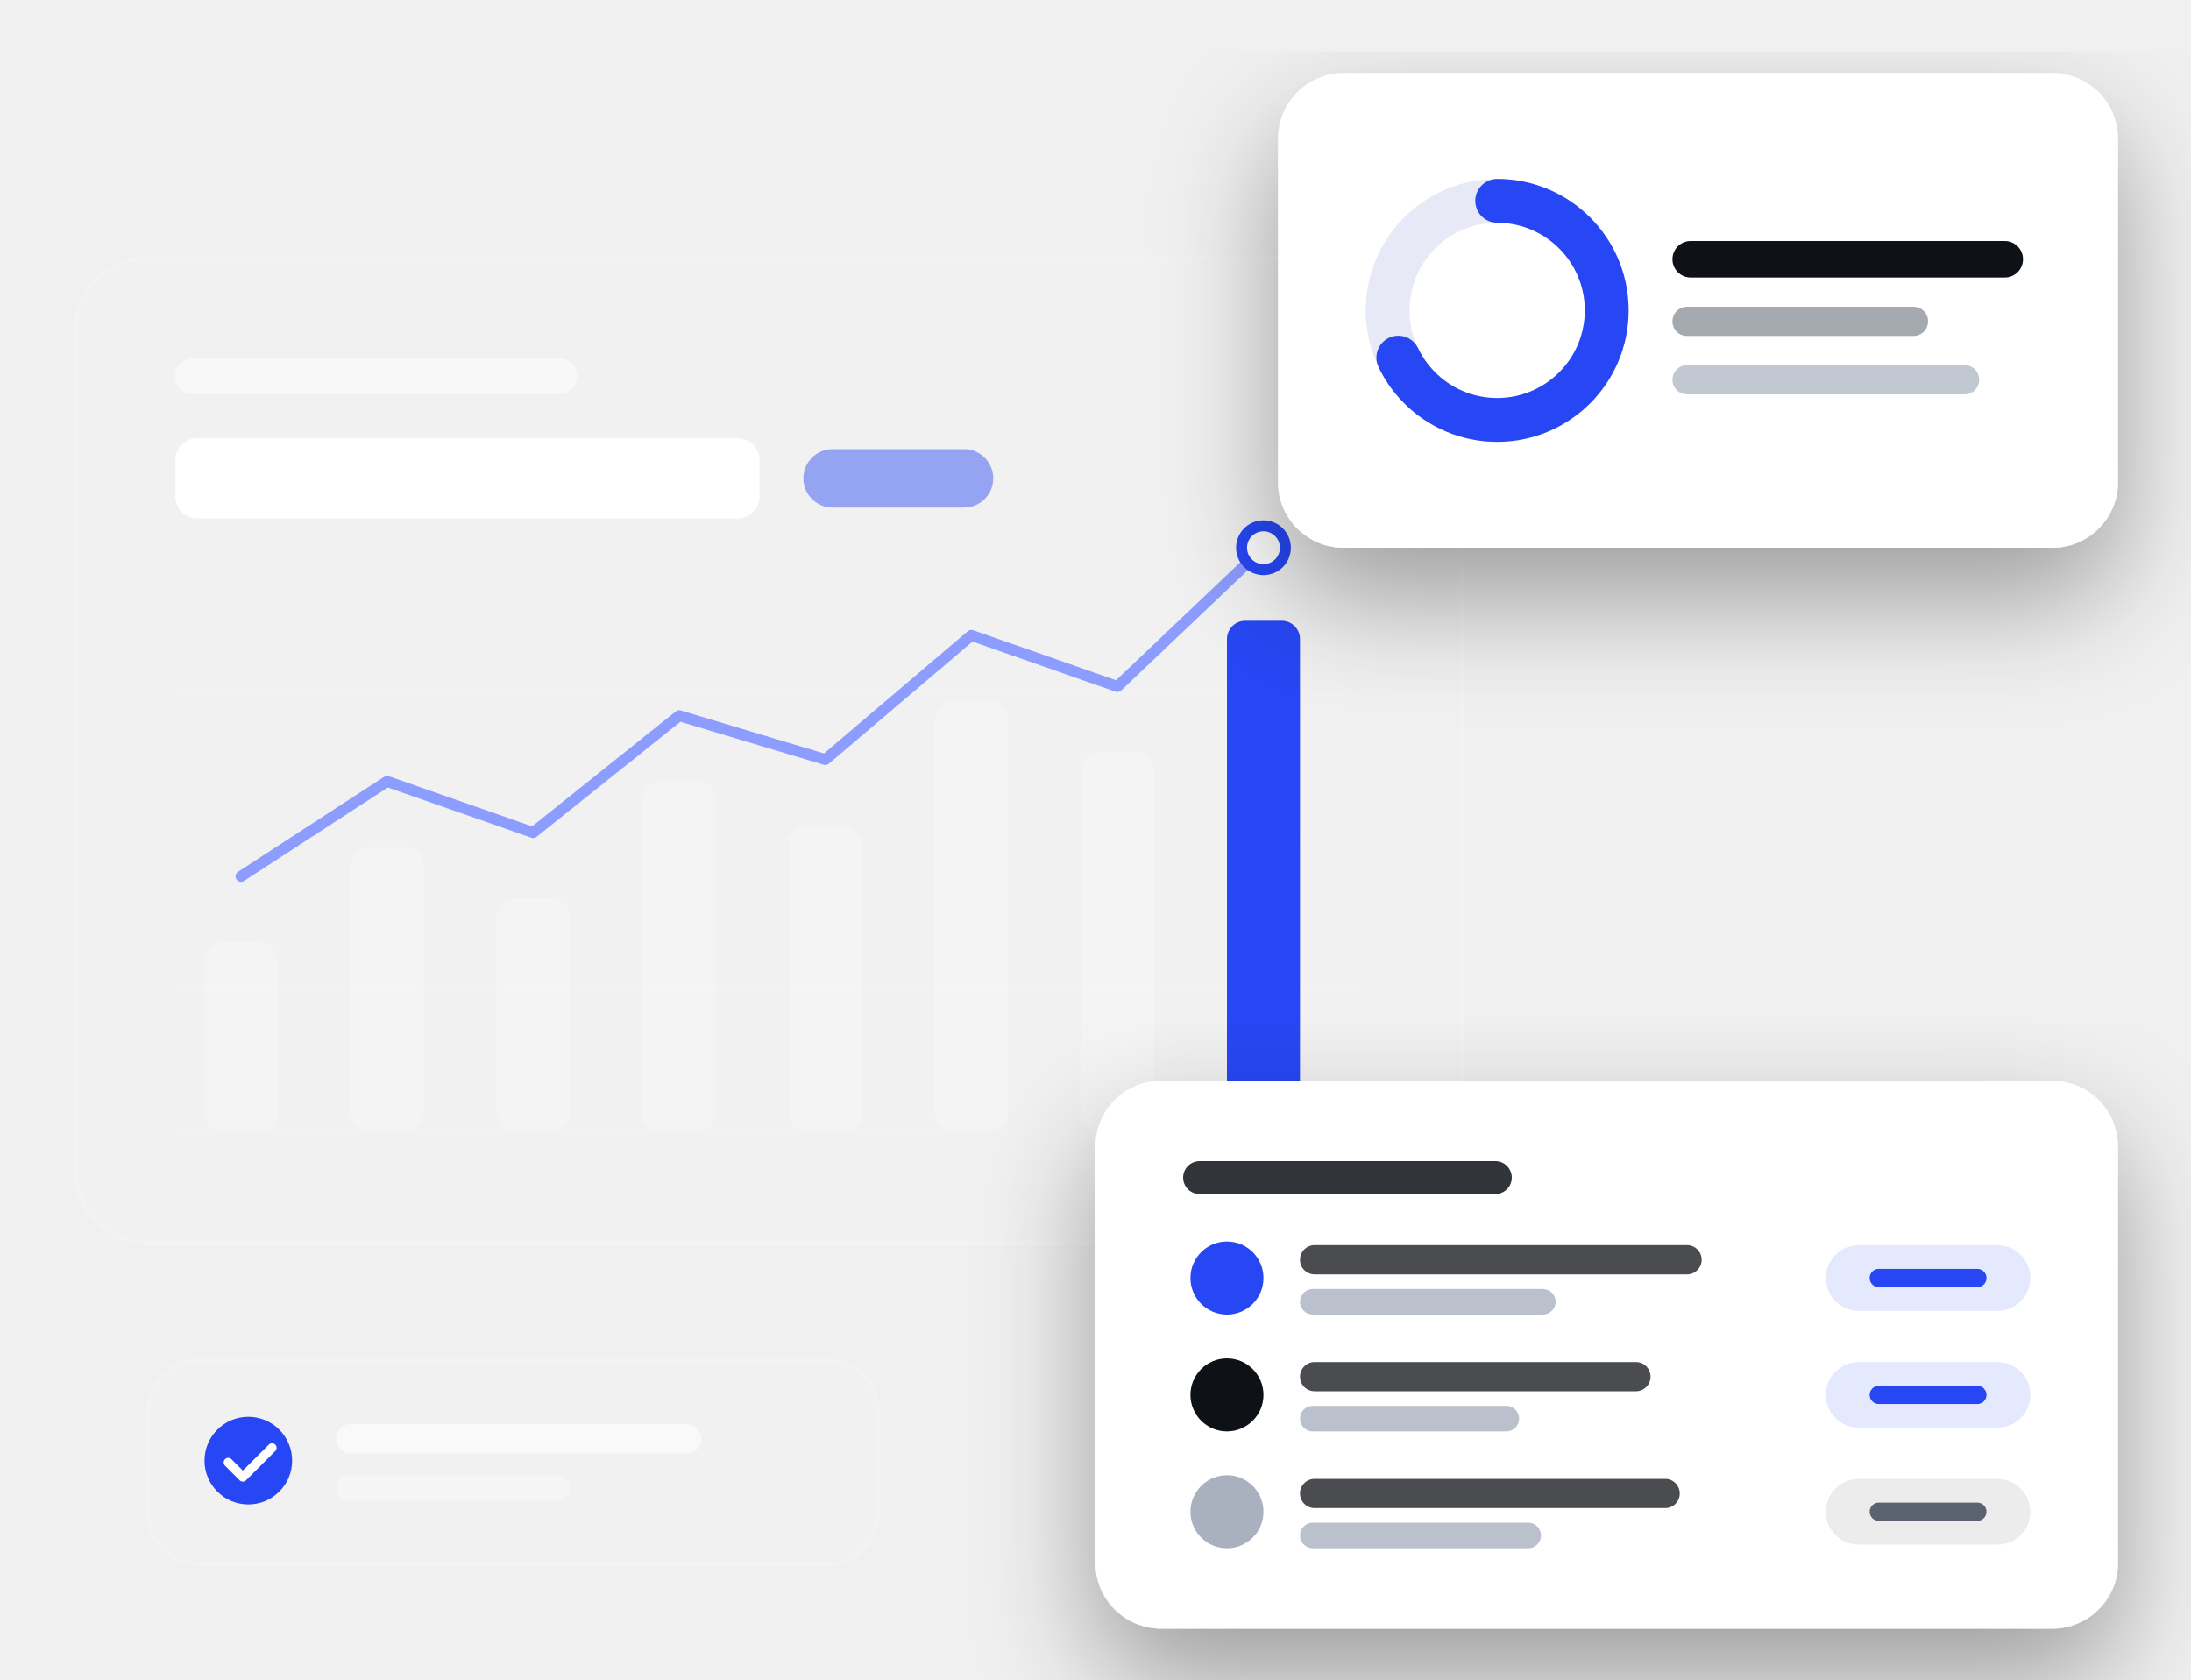
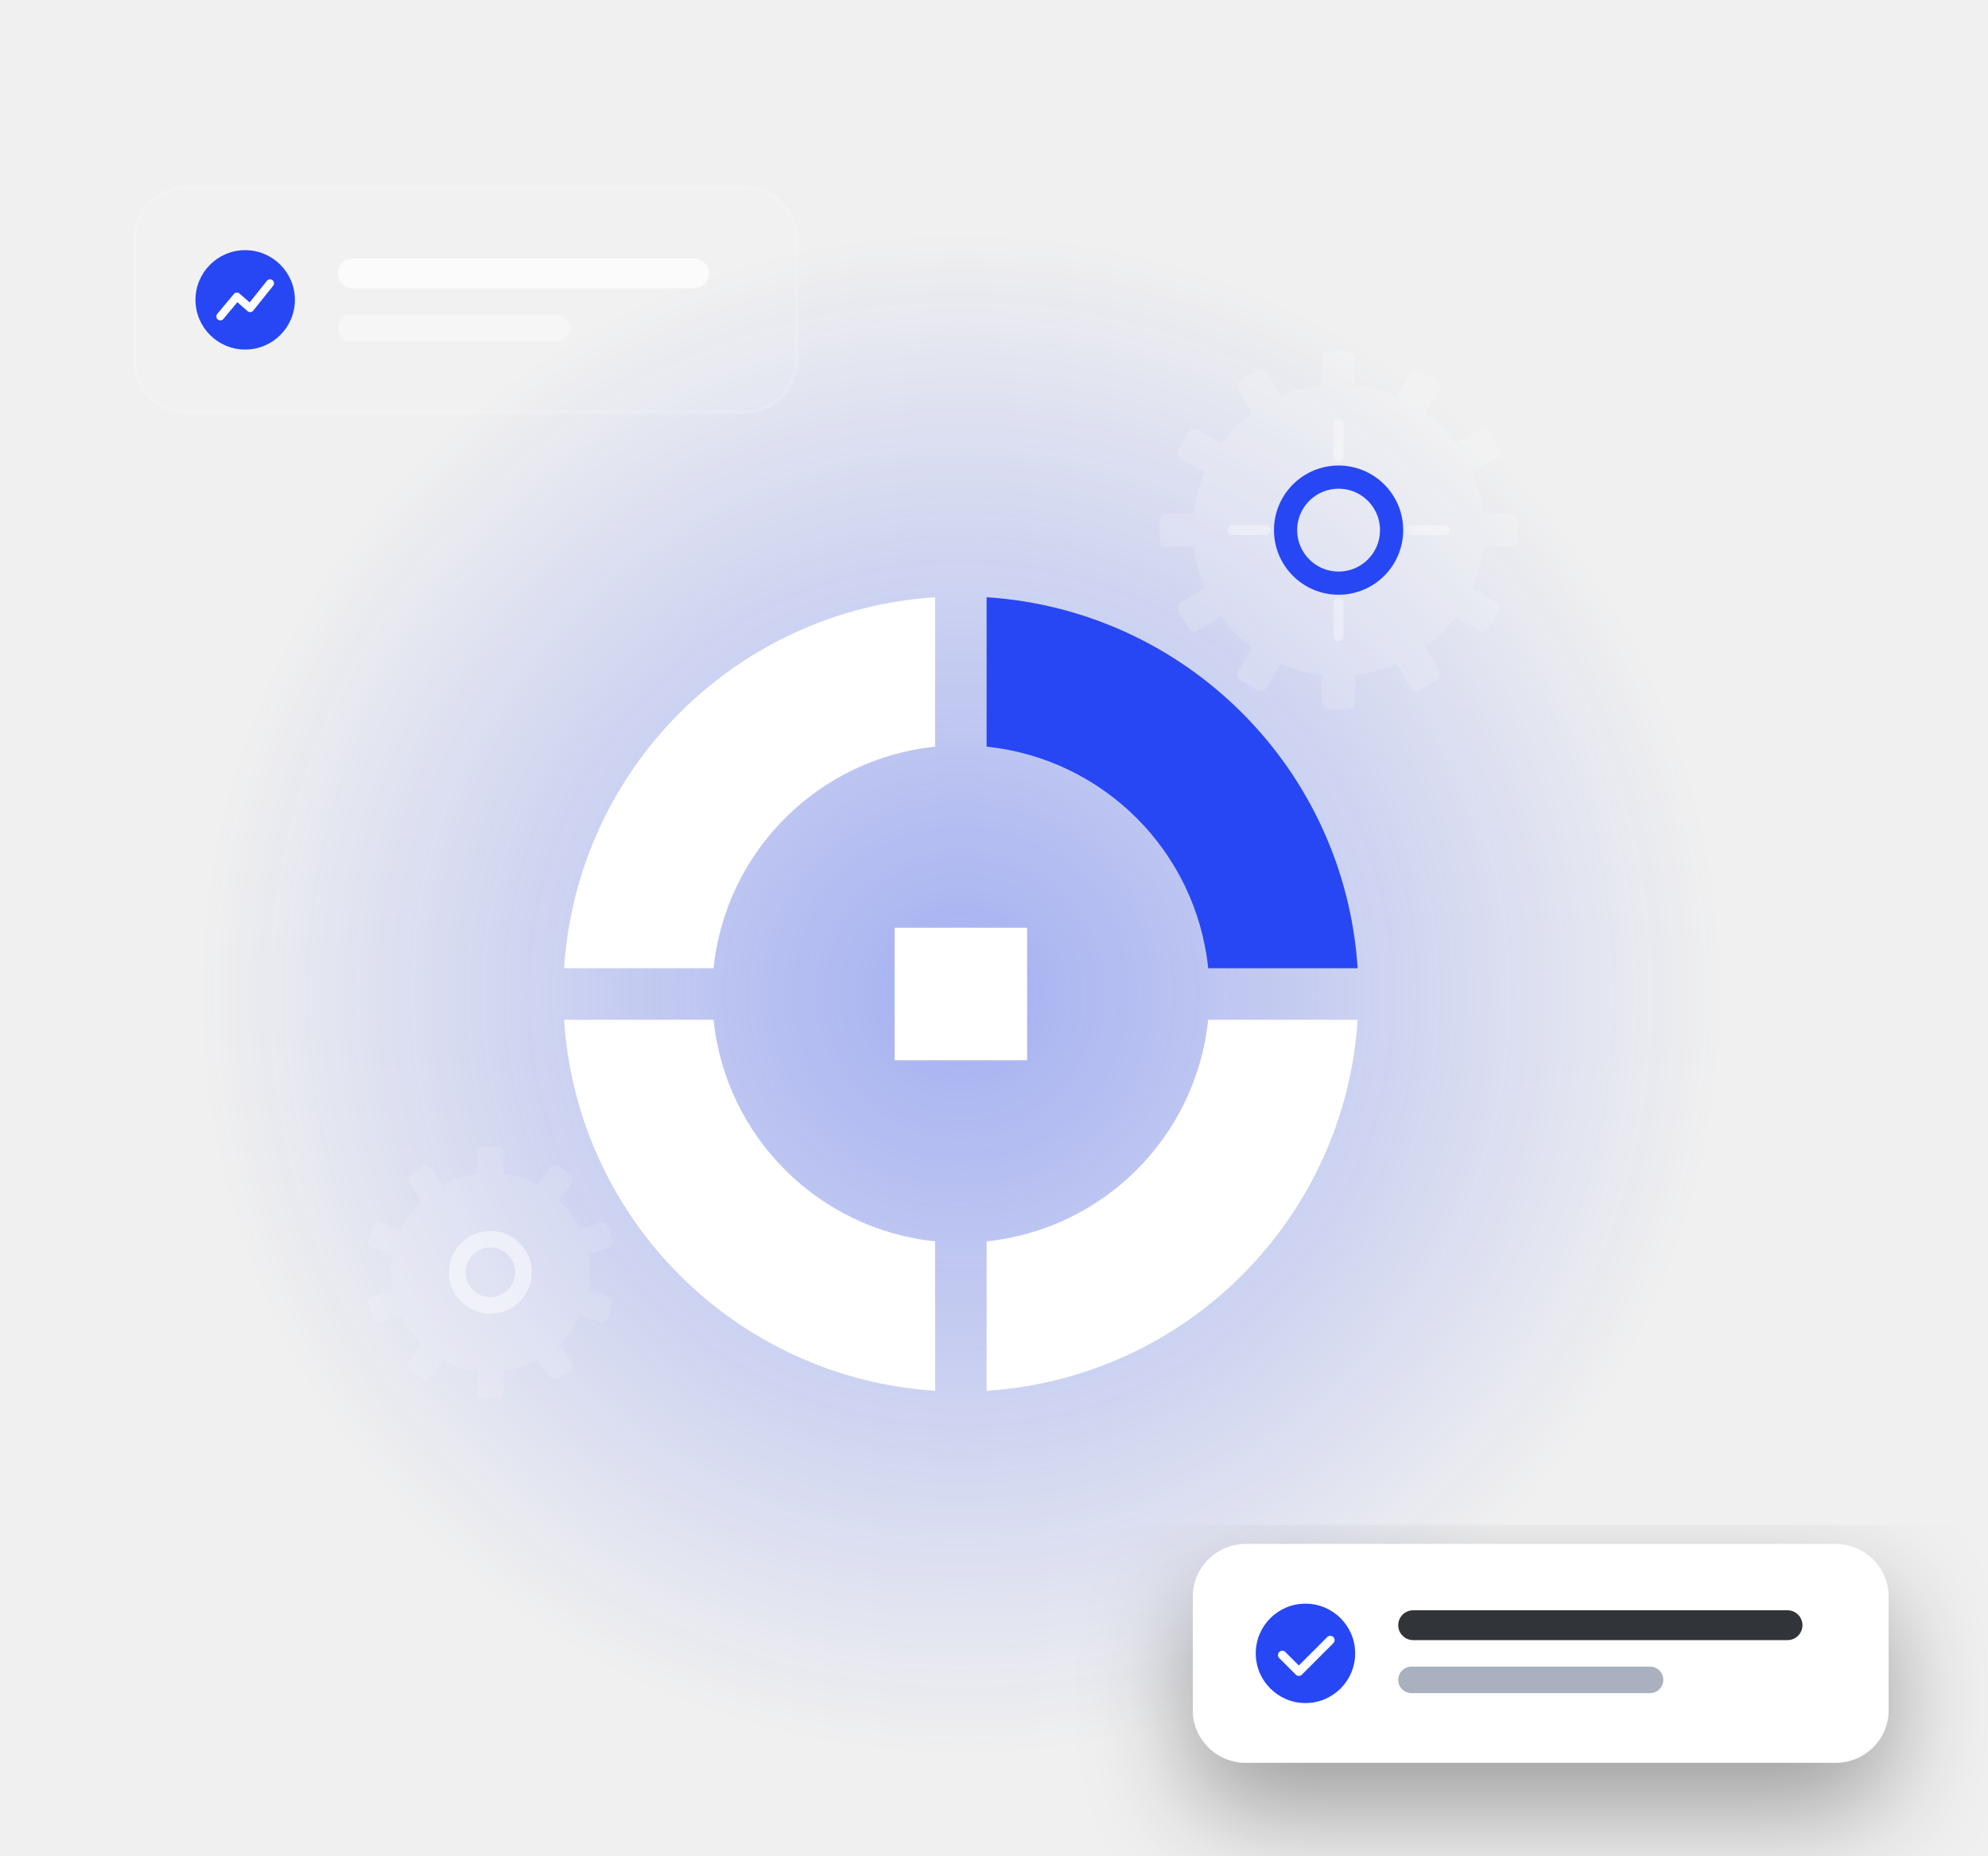
- <svg xmlns="http://www.w3.org/2000/svg" width="600" height="460" viewBox="0 0 600 460" fill="none" aria-hidden="true">
+ <svg xmlns="http://www.w3.org/2000/svg" width="600" height="560" viewBox="0 0 600 560" fill="none" aria-hidden="true">
+   <style>
+ 		.ring { transform-origin: 290px 300px; animation: cw 22s linear infinite; }
+ 		.gear-a { transform-origin: 404px 160px; animation: ccw 10s linear infinite; }
+ 		.gear-b { transform-origin: 148px 384px; animation: ccw 7s linear infinite; }
+ 		@keyframes cw { to { transform: rotate(360deg); } }
+ 		@keyframes ccw { to { transform: rotate(-360deg); } }
+ 		@media (prefers-reduced-motion: reduce) { .ring, .gear-a, .gear-b { animation: none; } }
+ 	</style>
  <defs>
-     <filter id="lift" x="-20%" y="-20%" width="140%" height="160%">
+     <radialGradient id="glow" cx="290" cy="300" r="230" gradientUnits="userSpaceOnUse">
+       <stop offset="0" stop-color="#2747F5" stop-opacity=".38" />
+       <stop offset="1" stop-color="#2747F5" stop-opacity="0" />
+     </radialGradient>
+     <filter id="lift" x="-20%" y="-30%" width="140%" height="190%">
      <feDropShadow dx="0" dy="14" stdDeviation="16" flood-color="#000000" flood-opacity=".35" />
    </filter>
  </defs>
-   <rect x="20.5" y="70.5" width="380" height="270" rx="20" fill="#FFFFFF" fill-opacity=".06" stroke="#FFFFFF" stroke-opacity=".14" />
-   <rect x="48" y="98" width="110" height="10" rx="5" fill="#FFFFFF" fill-opacity=".5" />
-   <rect x="48" y="120" width="160" height="22" rx="6" fill="#FFFFFF" />
-   <rect x="220" y="123" width="52" height="16" rx="8" fill="#2747F5" fill-opacity=".45" />
-   <path d="M48 190H372M48 230H372M48 270H372M48 310H372" stroke="#FFFFFF" stroke-opacity=".08" />
-   <g fill="#FFFFFF" fill-opacity=".2">
-     <rect x="56" y="258" width="20" height="52" rx="5" />
-     <rect x="96" y="232" width="20" height="78" rx="5" />
-     <rect x="136" y="246" width="20" height="64" rx="5" />
-     <rect x="176" y="214" width="20" height="96" rx="5" />
-     <rect x="216" y="226" width="20" height="84" rx="5" />
-     <rect x="256" y="192" width="20" height="118" rx="5" />
-     <rect x="296" y="206" width="20" height="104" rx="5" />
+   <circle cx="290" cy="300" r="230" fill="url(#glow)" />
+   <g class="gear-a">
+     <g fill="#FFFFFF" opacity=".16">
+       <circle cx="404" cy="160" r="44" />
+       <rect x="399" y="106" width="10" height="16" rx="2" />
+       <rect x="399" y="106" width="10" height="16" rx="2" transform="rotate(30 404 160)" />
+       <rect x="399" y="106" width="10" height="16" rx="2" transform="rotate(60 404 160)" />
+       <rect x="399" y="106" width="10" height="16" rx="2" transform="rotate(90 404 160)" />
+       <rect x="399" y="106" width="10" height="16" rx="2" transform="rotate(120 404 160)" />
+       <rect x="399" y="106" width="10" height="16" rx="2" transform="rotate(150 404 160)" />
+       <rect x="399" y="106" width="10" height="16" rx="2" transform="rotate(180 404 160)" />
+       <rect x="399" y="106" width="10" height="16" rx="2" transform="rotate(210 404 160)" />
+       <rect x="399" y="106" width="10" height="16" rx="2" transform="rotate(240 404 160)" />
+       <rect x="399" y="106" width="10" height="16" rx="2" transform="rotate(270 404 160)" />
+       <rect x="399" y="106" width="10" height="16" rx="2" transform="rotate(300 404 160)" />
+       <rect x="399" y="106" width="10" height="16" rx="2" transform="rotate(330 404 160)" />
+     </g>
+     <circle cx="404" cy="160" r="16" stroke="#2747F5" stroke-width="7" />
+     <path d="M404 128v10M404 182v10M372 160h10M426 160h10" stroke="#FFFFFF" stroke-opacity=".35" stroke-width="3" stroke-linecap="round" />
  </g>
-   <rect x="336" y="170" width="20" height="140" rx="5" fill="#2747F5" />
-   <polyline points="66,240 106,214 146,228 186,196 226,208 266,174 306,188 346,150" stroke="#8C9CFF" stroke-width="3" stroke-linecap="round" stroke-linejoin="round" />
-   <circle cx="346" cy="150" r="6" fill="#FFFFFF" stroke="#2747F5" stroke-width="3" />
+   <g class="gear-b">
+     <g fill="#FFFFFF" opacity=".12">
+       <circle cx="148" cy="384" r="30" />
+       <rect x="144" y="346" width="8" height="12" rx="2" />
+       <rect x="144" y="346" width="8" height="12" rx="2" transform="rotate(36 148 384)" />
+       <rect x="144" y="346" width="8" height="12" rx="2" transform="rotate(72 148 384)" />
+       <rect x="144" y="346" width="8" height="12" rx="2" transform="rotate(108 148 384)" />
+       <rect x="144" y="346" width="8" height="12" rx="2" transform="rotate(144 148 384)" />
+       <rect x="144" y="346" width="8" height="12" rx="2" transform="rotate(180 148 384)" />
+       <rect x="144" y="346" width="8" height="12" rx="2" transform="rotate(216 148 384)" />
+       <rect x="144" y="346" width="8" height="12" rx="2" transform="rotate(252 148 384)" />
+       <rect x="144" y="346" width="8" height="12" rx="2" transform="rotate(288 148 384)" />
+       <rect x="144" y="346" width="8" height="12" rx="2" transform="rotate(324 148 384)" />
+     </g>
+     <circle cx="148" cy="384" r="10" stroke="#FFFFFF" stroke-opacity=".5" stroke-width="5" />
+   </g>
+   <g class="ring">
+     <path fill="#2747F5" d="M297.77 180.25A120 120 0 0 1 409.75 292.23L364.65 292.23A75.05 75.05 0 0 0 297.77 225.35Z" />
+     <path fill="#FFFFFF" d="M282.23 180.25A120 120 0 0 0 170.25 292.23L215.35 292.23A75.05 75.05 0 0 1 282.23 225.35ZM297.77 419.75A120 120 0 0 0 409.75 307.77L364.65 307.77A75.05 75.05 0 0 1 297.77 374.65ZM282.23 419.75A120 120 0 0 1 170.25 307.77L215.35 307.77A75.05 75.05 0 0 0 282.23 374.65Z" />
+   </g>
+   <rect x="270" y="280" width="40" height="40" fill="#FFFFFF" />
+   <rect x="40.5" y="56.5" width="200" height="68" rx="16" fill="#FFFFFF" fill-opacity=".07" stroke="#FFFFFF" stroke-opacity=".14" />
+   <circle cx="74" cy="90.5" r="15" fill="#2747F5" />
+   <path d="M66.5 95.5l5-6 4 3.5 6-7.5" stroke="#FFFFFF" stroke-width="2.4" stroke-linecap="round" stroke-linejoin="round" />
+   <rect x="102" y="78" width="112" height="9" rx="4.5" fill="#FFFFFF" fill-opacity=".7" />
+   <rect x="102" y="95" width="70" height="8" rx="4" fill="#FFFFFF" fill-opacity=".35" />
  <g filter="url(#lift)">
-     <rect x="350" y="20" width="230" height="130" rx="18" fill="#FFFFFF" />
+     <rect x="360" y="466" width="210" height="66" rx="16" fill="#FFFFFF" />
  </g>
-   <circle cx="410" cy="85" r="30" stroke="#E7EAF6" stroke-width="12" />
-   <circle cx="410" cy="85" r="30" stroke="#2747F5" stroke-width="12" stroke-linecap="round" stroke-dasharray="128 189" transform="rotate(-90 410 85)" />
-   <rect x="458" y="66" width="96" height="10" rx="5" fill="#0E1116" />
-   <rect x="458" y="84" width="70" height="8" rx="4" fill="#5B6270" fill-opacity=".55" />
-   <rect x="458" y="100" width="84" height="8" rx="4" fill="#A9B1BF" fill-opacity=".7" />
-   <g filter="url(#lift)">
-     <rect x="300" y="296" width="280" height="150" rx="18" fill="#FFFFFF" />
-   </g>
-   <rect x="324" y="318" width="90" height="9" rx="4.5" fill="#0E1116" fill-opacity=".85" />
-   <circle cx="336" cy="350" r="10" fill="#2747F5" />
-   <rect x="356" y="341" width="110" height="8" rx="4" fill="#0E1116" fill-opacity=".75" />
-   <rect x="356" y="353" width="70" height="7" rx="3.5" fill="#A9B1BF" fill-opacity=".8" />
-   <rect x="500" y="341" width="56" height="18" rx="9" fill="#2747F5" fill-opacity=".12" />
-   <rect x="512" y="347.5" width="32" height="5" rx="2.5" fill="#2747F5" />
-   <circle cx="336" cy="382" r="10" fill="#0E1116" />
-   <rect x="356" y="373" width="96" height="8" rx="4" fill="#0E1116" fill-opacity=".75" />
-   <rect x="356" y="385" width="60" height="7" rx="3.5" fill="#A9B1BF" fill-opacity=".8" />
-   <rect x="500" y="373" width="56" height="18" rx="9" fill="#2747F5" fill-opacity=".12" />
-   <rect x="512" y="379.5" width="32" height="5" rx="2.5" fill="#2747F5" />
-   <circle cx="336" cy="414" r="10" fill="#A9B1BF" />
-   <rect x="356" y="405" width="104" height="8" rx="4" fill="#0E1116" fill-opacity=".75" />
-   <rect x="356" y="417" width="66" height="7" rx="3.5" fill="#A9B1BF" fill-opacity=".8" />
-   <rect x="500" y="405" width="56" height="18" rx="9" fill="#0E1116" fill-opacity=".08" />
-   <rect x="512" y="411.5" width="32" height="5" rx="2.5" fill="#5B6270" />
-   <rect x="40.5" y="372.5" width="200" height="56" rx="14" fill="#FFFFFF" fill-opacity=".06" stroke="#FFFFFF" stroke-opacity=".14" />
-   <circle cx="68" cy="400" r="12" fill="#2747F5" />
-   <path d="M62.5 400.5l4 4 8-8" stroke="#FFFFFF" stroke-width="2.5" stroke-linecap="round" stroke-linejoin="round" />
-   <rect x="92" y="390" width="100" height="8" rx="4" fill="#FFFFFF" fill-opacity=".6" />
-   <rect x="92" y="404" width="64" height="7" rx="3.5" fill="#FFFFFF" fill-opacity=".3" />
+   <circle cx="394" cy="499" r="15" fill="#2747F5" />
+   <path d="M387 499.5l5 5 9.5-9.5" stroke="#FFFFFF" stroke-width="2.6" stroke-linecap="round" stroke-linejoin="round" />
+   <rect x="422" y="486" width="122" height="9" rx="4.5" fill="#0E1116" fill-opacity=".85" />
+   <rect x="422" y="503" width="80" height="8" rx="4" fill="#A9B1BF" />
</svg>
